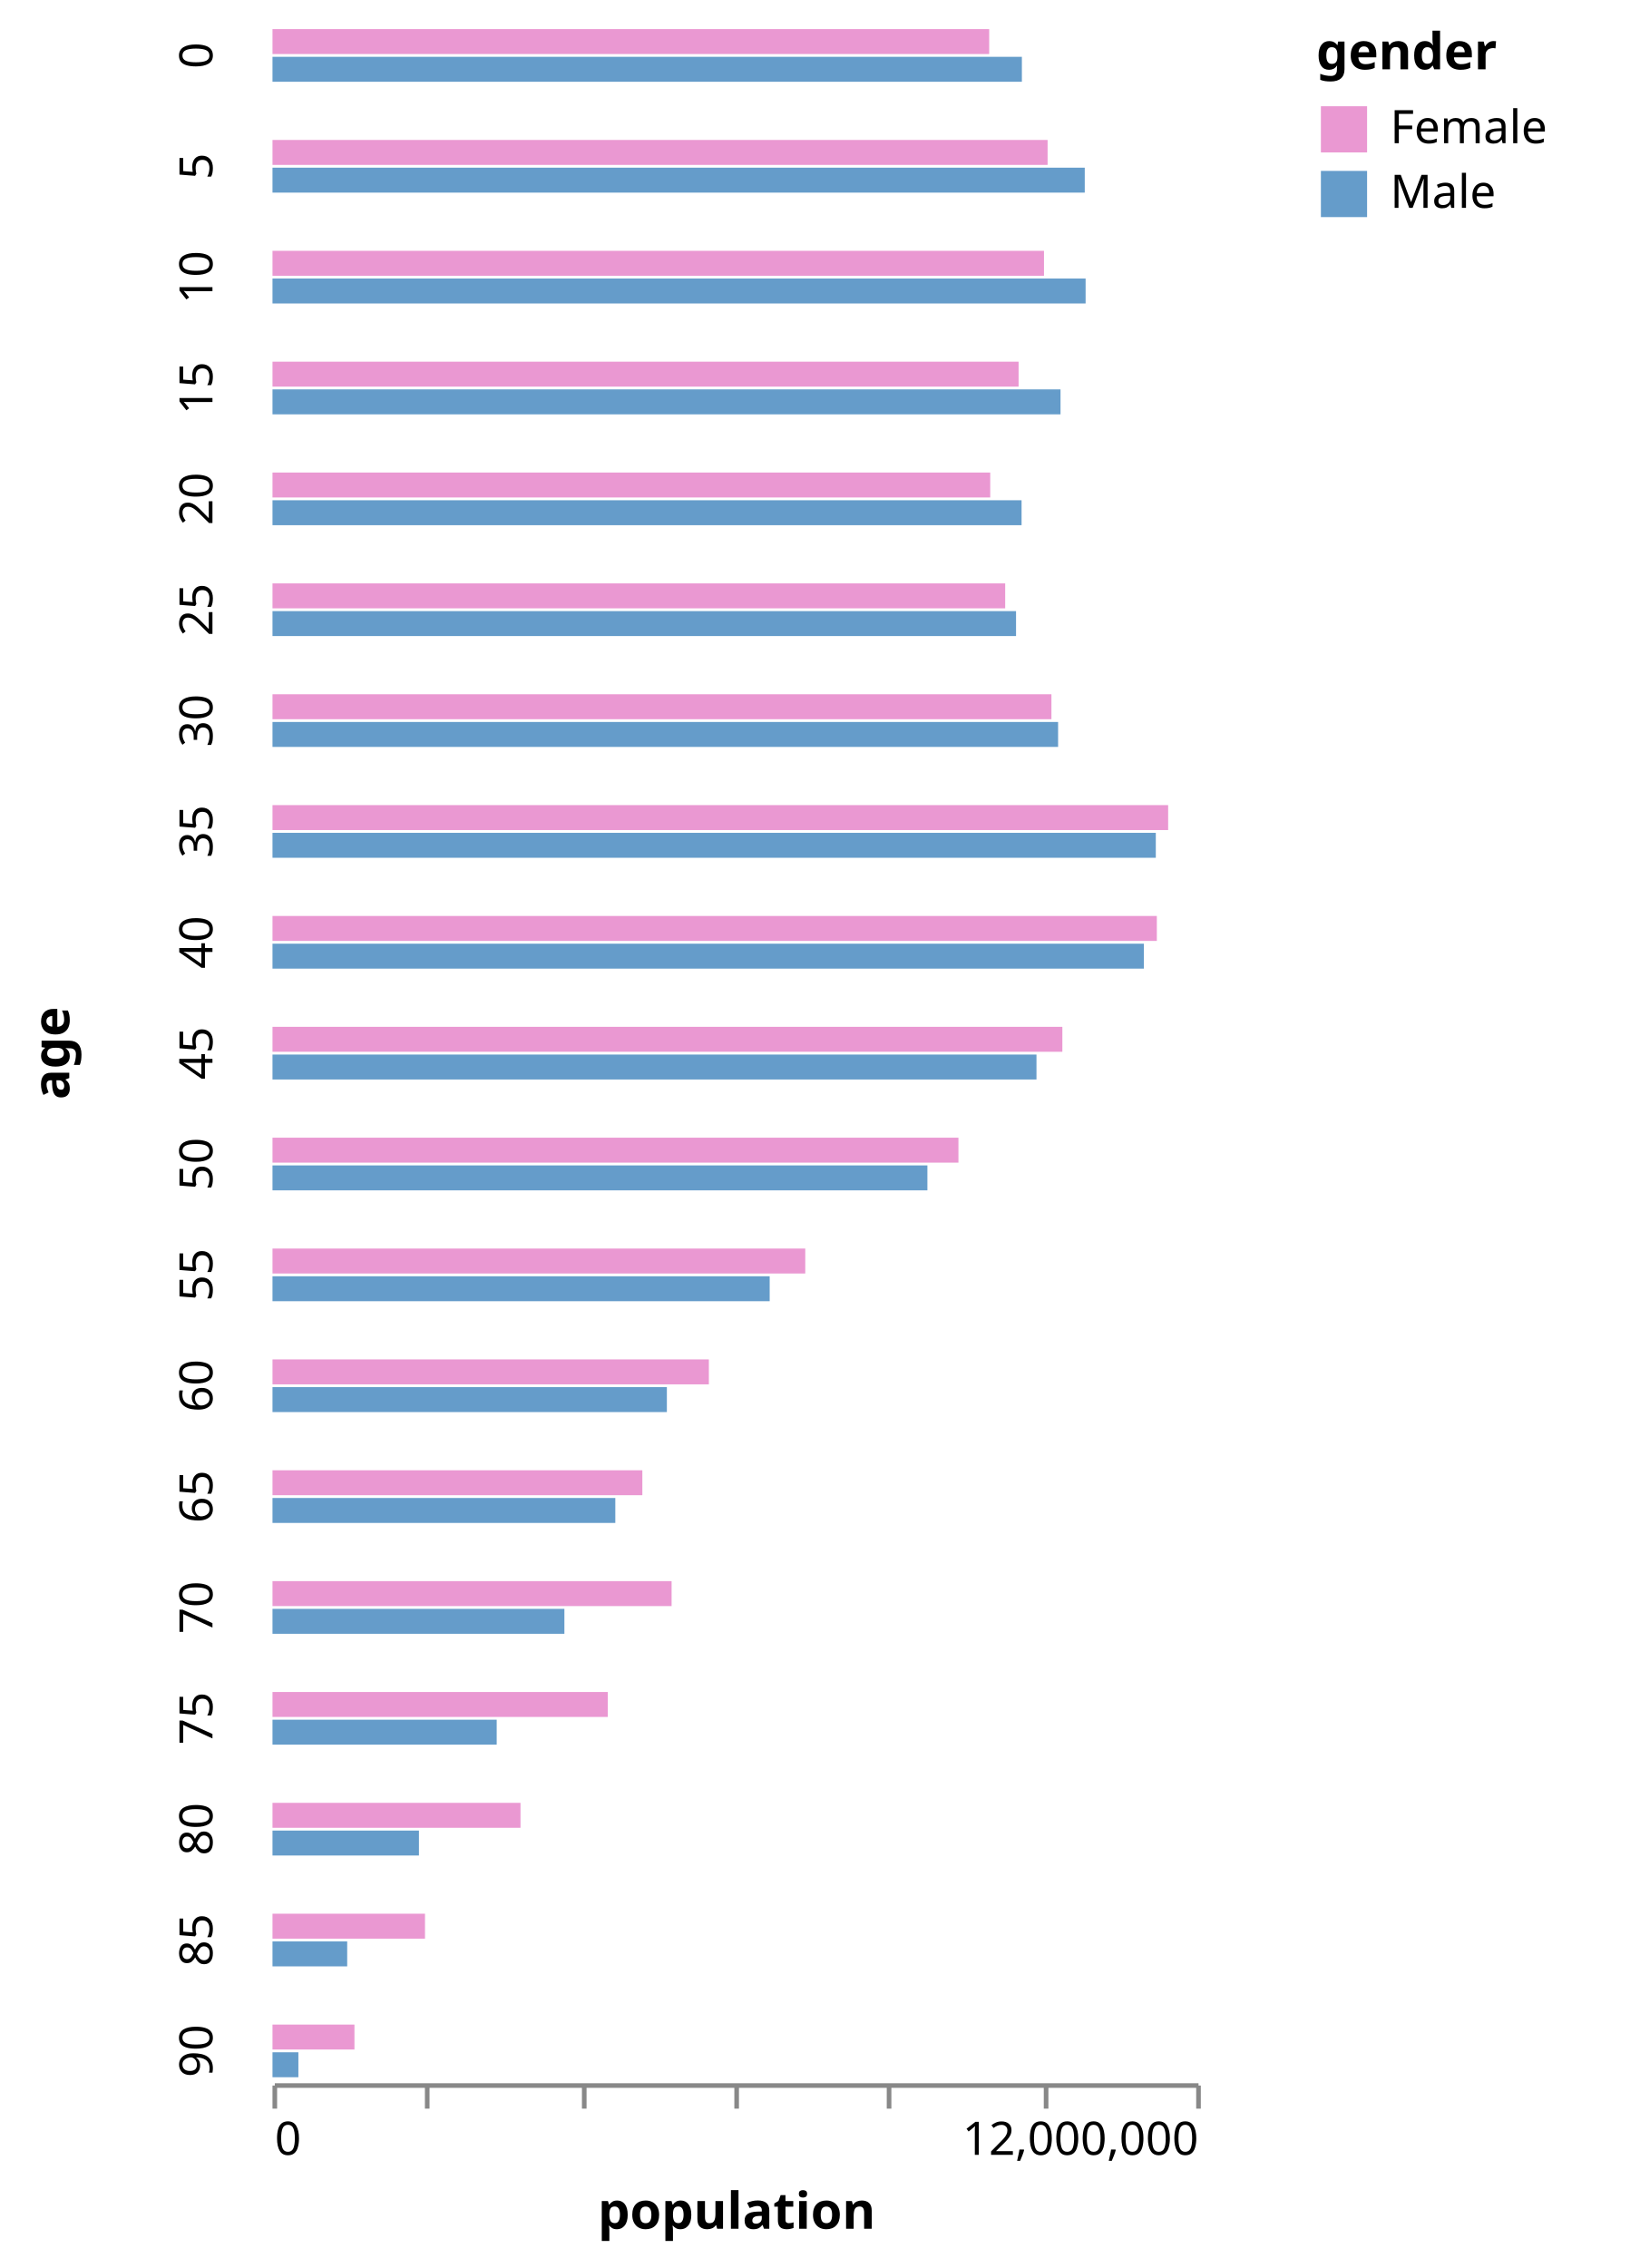
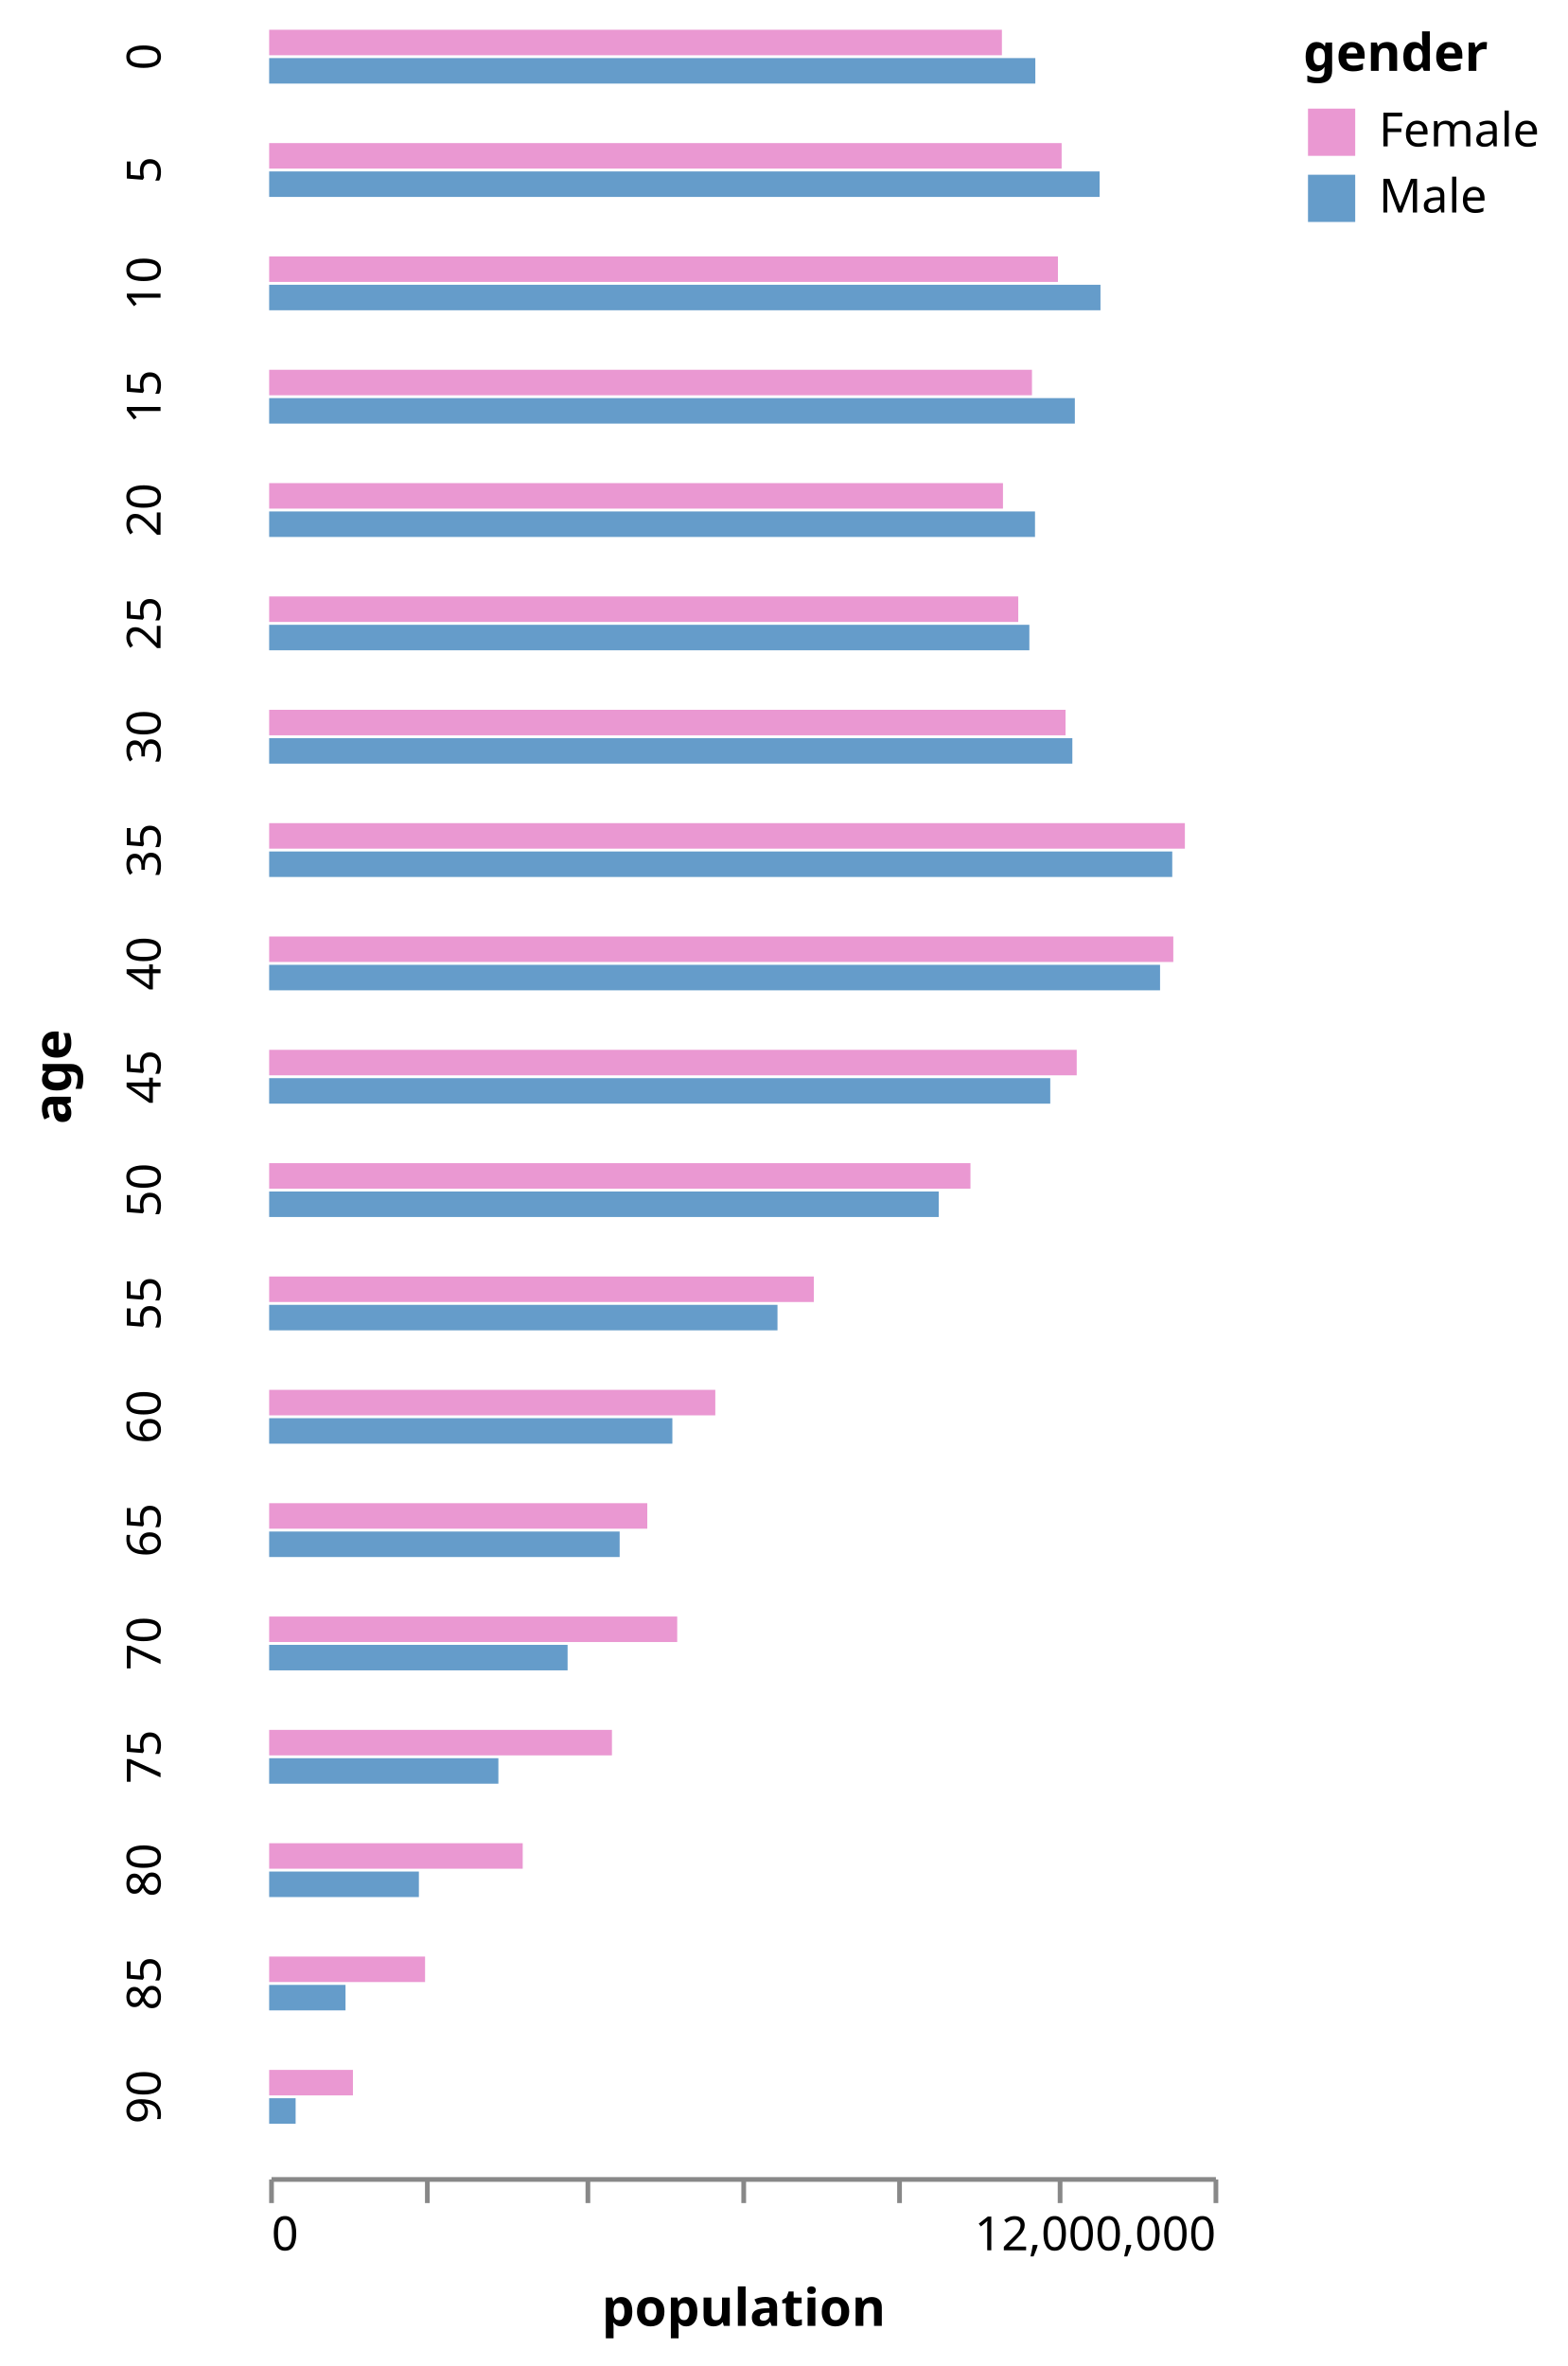
- <svg xmlns="http://www.w3.org/2000/svg" class="marks" width="355" height="491" viewBox="0 0 355 491" version="1.1">
-   <g transform="translate(59,6)">
+ <svg xmlns="http://www.w3.org/2000/svg" class="marks" width="332" height="501" viewBox="0 0 332 501" version="1.1">
+   <g transform="translate(57,6)">
    <g class="mark-group role-frame root">
      <g transform="translate(0,0)">
        <path class="background" d="M0,0h0v0h0Z" style="fill: none;" />
        <g>
-           <g class="mark-group role-row-title row-title">
-             <g transform="translate(-32,222)">
+           <g class="mark-group role-row-title row_title">
+             <g transform="translate(-42,222)">
              <path class="background" d="M0,0h0v0h0Z" style="fill: none;" />
              <g>
-                 <g class="mark-text role-title" style="pointer-events: none;">
-                   <text text-anchor="middle" transform="translate(-10,0) rotate(-90) translate(0,-2)" style="font-family: sans-serif; font-size: 11px; font-weight: bold; fill: #000; opacity: 1;">age</text>
+                 <g class="mark-text role-row-title-text">
+                   <text text-anchor="middle" transform="translate(0,0) rotate(270)" style="font-family: sans-serif; font-size: 11px; font-weight: bold; fill: #000;">age</text>
                </g>
              </g>
            </g>
          </g>
          <g class="mark-group role-row-header row_header">
-             <g transform="translate(-1,0)">
+             <g transform="translate(-11,0)">
              <path class="background" d="M0,0h0v12h0Z" style="fill: none;" />
              <g>
                <g class="mark-text role-title" style="pointer-events: none;">
                  <text text-anchor="middle" transform="translate(-10,6) rotate(-90) translate(0,-2)" style="font-family: sans-serif; font-size: 10px; fill: #000; opacity: 1;">0</text>
                </g>
              </g>
            </g>
-             <g transform="translate(-1,24)">
+             <g transform="translate(-11,24)">
              <path class="background" d="M0,0h0v12h0Z" style="fill: none;" />
              <g>
                <g class="mark-text role-title" style="pointer-events: none;">
                  <text text-anchor="middle" transform="translate(-10,6) rotate(-90) translate(0,-2)" style="font-family: sans-serif; font-size: 10px; fill: #000; opacity: 1;">5</text>
                </g>
              </g>
            </g>
-             <g transform="translate(-1,48)">
+             <g transform="translate(-11,48)">
              <path class="background" d="M0,0h0v12h0Z" style="fill: none;" />
              <g>
                <g class="mark-text role-title" style="pointer-events: none;">
                  <text text-anchor="middle" transform="translate(-10,6) rotate(-90) translate(0,-2)" style="font-family: sans-serif; font-size: 10px; fill: #000; opacity: 1;">10</text>
                </g>
              </g>
            </g>
-             <g transform="translate(-1,72)">
+             <g transform="translate(-11,72)">
              <path class="background" d="M0,0h0v12h0Z" style="fill: none;" />
              <g>
                <g class="mark-text role-title" style="pointer-events: none;">
                  <text text-anchor="middle" transform="translate(-10,6) rotate(-90) translate(0,-2)" style="font-family: sans-serif; font-size: 10px; fill: #000; opacity: 1;">15</text>
                </g>
              </g>
            </g>
-             <g transform="translate(-1,96)">
+             <g transform="translate(-11,96)">
              <path class="background" d="M0,0h0v12h0Z" style="fill: none;" />
              <g>
                <g class="mark-text role-title" style="pointer-events: none;">
                  <text text-anchor="middle" transform="translate(-10,6) rotate(-90) translate(0,-2)" style="font-family: sans-serif; font-size: 10px; fill: #000; opacity: 1;">20</text>
                </g>
              </g>
            </g>
-             <g transform="translate(-1,120)">
+             <g transform="translate(-11,120)">
              <path class="background" d="M0,0h0v12h0Z" style="fill: none;" />
              <g>
                <g class="mark-text role-title" style="pointer-events: none;">
                  <text text-anchor="middle" transform="translate(-10,6) rotate(-90) translate(0,-2)" style="font-family: sans-serif; font-size: 10px; fill: #000; opacity: 1;">25</text>
                </g>
              </g>
            </g>
-             <g transform="translate(-1,144)">
+             <g transform="translate(-11,144)">
              <path class="background" d="M0,0h0v12h0Z" style="fill: none;" />
              <g>
                <g class="mark-text role-title" style="pointer-events: none;">
                  <text text-anchor="middle" transform="translate(-10,6) rotate(-90) translate(0,-2)" style="font-family: sans-serif; font-size: 10px; fill: #000; opacity: 1;">30</text>
                </g>
              </g>
            </g>
-             <g transform="translate(-1,168)">
+             <g transform="translate(-11,168)">
              <path class="background" d="M0,0h0v12h0Z" style="fill: none;" />
              <g>
                <g class="mark-text role-title" style="pointer-events: none;">
                  <text text-anchor="middle" transform="translate(-10,6) rotate(-90) translate(0,-2)" style="font-family: sans-serif; font-size: 10px; fill: #000; opacity: 1;">35</text>
                </g>
              </g>
            </g>
-             <g transform="translate(-1,192)">
+             <g transform="translate(-11,192)">
              <path class="background" d="M0,0h0v12h0Z" style="fill: none;" />
              <g>
                <g class="mark-text role-title" style="pointer-events: none;">
                  <text text-anchor="middle" transform="translate(-10,6) rotate(-90) translate(0,-2)" style="font-family: sans-serif; font-size: 10px; fill: #000; opacity: 1;">40</text>
                </g>
              </g>
            </g>
-             <g transform="translate(-1,216)">
+             <g transform="translate(-11,216)">
              <path class="background" d="M0,0h0v12h0Z" style="fill: none;" />
              <g>
                <g class="mark-text role-title" style="pointer-events: none;">
                  <text text-anchor="middle" transform="translate(-10,6) rotate(-90) translate(0,-2)" style="font-family: sans-serif; font-size: 10px; fill: #000; opacity: 1;">45</text>
                </g>
              </g>
            </g>
-             <g transform="translate(-1,240)">
+             <g transform="translate(-11,240)">
              <path class="background" d="M0,0h0v12h0Z" style="fill: none;" />
              <g>
                <g class="mark-text role-title" style="pointer-events: none;">
                  <text text-anchor="middle" transform="translate(-10,6) rotate(-90) translate(0,-2)" style="font-family: sans-serif; font-size: 10px; fill: #000; opacity: 1;">50</text>
                </g>
              </g>
            </g>
-             <g transform="translate(-1,264)">
+             <g transform="translate(-11,264)">
              <path class="background" d="M0,0h0v12h0Z" style="fill: none;" />
              <g>
                <g class="mark-text role-title" style="pointer-events: none;">
                  <text text-anchor="middle" transform="translate(-10,6) rotate(-90) translate(0,-2)" style="font-family: sans-serif; font-size: 10px; fill: #000; opacity: 1;">55</text>
                </g>
              </g>
            </g>
-             <g transform="translate(-1,288)">
+             <g transform="translate(-11,288)">
              <path class="background" d="M0,0h0v12h0Z" style="fill: none;" />
              <g>
                <g class="mark-text role-title" style="pointer-events: none;">
                  <text text-anchor="middle" transform="translate(-10,6) rotate(-90) translate(0,-2)" style="font-family: sans-serif; font-size: 10px; fill: #000; opacity: 1;">60</text>
                </g>
              </g>
            </g>
-             <g transform="translate(-1,312)">
+             <g transform="translate(-11,312)">
              <path class="background" d="M0,0h0v12h0Z" style="fill: none;" />
              <g>
                <g class="mark-text role-title" style="pointer-events: none;">
                  <text text-anchor="middle" transform="translate(-10,6) rotate(-90) translate(0,-2)" style="font-family: sans-serif; font-size: 10px; fill: #000; opacity: 1;">65</text>
                </g>
              </g>
            </g>
-             <g transform="translate(-1,336)">
+             <g transform="translate(-11,336)">
              <path class="background" d="M0,0h0v12h0Z" style="fill: none;" />
              <g>
                <g class="mark-text role-title" style="pointer-events: none;">
                  <text text-anchor="middle" transform="translate(-10,6) rotate(-90) translate(0,-2)" style="font-family: sans-serif; font-size: 10px; fill: #000; opacity: 1;">70</text>
                </g>
              </g>
            </g>
-             <g transform="translate(-1,360)">
+             <g transform="translate(-11,360)">
              <path class="background" d="M0,0h0v12h0Z" style="fill: none;" />
              <g>
                <g class="mark-text role-title" style="pointer-events: none;">
                  <text text-anchor="middle" transform="translate(-10,6) rotate(-90) translate(0,-2)" style="font-family: sans-serif; font-size: 10px; fill: #000; opacity: 1;">75</text>
                </g>
              </g>
            </g>
-             <g transform="translate(-1,384)">
+             <g transform="translate(-11,384)">
              <path class="background" d="M0,0h0v12h0Z" style="fill: none;" />
              <g>
                <g class="mark-text role-title" style="pointer-events: none;">
                  <text text-anchor="middle" transform="translate(-10,6) rotate(-90) translate(0,-2)" style="font-family: sans-serif; font-size: 10px; fill: #000; opacity: 1;">80</text>
                </g>
              </g>
            </g>
-             <g transform="translate(-1,408)">
+             <g transform="translate(-11,408)">
              <path class="background" d="M0,0h0v12h0Z" style="fill: none;" />
              <g>
                <g class="mark-text role-title" style="pointer-events: none;">
                  <text text-anchor="middle" transform="translate(-10,6) rotate(-90) translate(0,-2)" style="font-family: sans-serif; font-size: 10px; fill: #000; opacity: 1;">85</text>
                </g>
              </g>
            </g>
-             <g transform="translate(-1,432)">
+             <g transform="translate(-11,432)">
              <path class="background" d="M0,0h0v12h0Z" style="fill: none;" />
              <g>
                <g class="mark-text role-title" style="pointer-events: none;">
                  <text text-anchor="middle" transform="translate(-10,6) rotate(-90) translate(0,-2)" style="font-family: sans-serif; font-size: 10px; fill: #000; opacity: 1;">90</text>
                </g>
              </g>
            </g>
          </g>
          <g class="mark-group role-column-footer column_footer">
-             <g transform="translate(0,445)">
+             <g transform="translate(0,455)">
              <path class="background" d="M0,0h200v0h-200Z" style="fill: none;" />
              <g>
                <g class="mark-group role-axis">
                  <g transform="translate(0.5,0.5)">
                    <path class="background" d="M0,0h0v0h0Z" style="pointer-events: none; fill: none;" />
                    <g>
                      <g class="mark-rule role-axis-tick" style="pointer-events: none;">
                        <line transform="translate(0,0)" x2="0" y2="5" style="fill: none; stroke: #888; stroke-width: 1; opacity: 1;" />
                        <line transform="translate(33,0)" x2="0" y2="5" style="fill: none; stroke: #888; stroke-width: 1; opacity: 1;" />
                        <line transform="translate(67,0)" x2="0" y2="5" style="fill: none; stroke: #888; stroke-width: 1; opacity: 1;" />
                        <line transform="translate(100,0)" x2="0" y2="5" style="fill: none; stroke: #888; stroke-width: 1; opacity: 1;" />
                        <line transform="translate(133,0)" x2="0" y2="5" style="fill: none; stroke: #888; stroke-width: 1; opacity: 1;" />
                        <line transform="translate(167,0)" x2="0" y2="5" style="fill: none; stroke: #888; stroke-width: 1; opacity: 1;" />
                        <line transform="translate(200,0)" x2="0" y2="5" style="fill: none; stroke: #888; stroke-width: 1; opacity: 1;" />
                      </g>
                      <g class="mark-text role-axis-label" style="pointer-events: none;">
                        <text text-anchor="start" transform="translate(0,15)" style="font-family: sans-serif; font-size: 10px; fill: #000; opacity: 1;">0</text>
                        <text text-anchor="middle" transform="translate(33.33333,15)" style="font-family: sans-serif; font-size: 10px; fill: #000; opacity: 0;">2,000,000</text>
                        <text text-anchor="middle" transform="translate(66.66667,15)" style="font-family: sans-serif; font-size: 10px; fill: #000; opacity: 0;">4,000,000</text>
                        <text text-anchor="middle" transform="translate(100,15)" style="font-family: sans-serif; font-size: 10px; fill: #000; opacity: 0;">6,000,000</text>
                        <text text-anchor="middle" transform="translate(133.3333,15)" style="font-family: sans-serif; font-size: 10px; fill: #000; opacity: 0;">8,000,000</text>
                        <text text-anchor="middle" transform="translate(166.6667,15)" style="font-family: sans-serif; font-size: 10px; fill: #000; opacity: 0;">10,000,000</text>
                        <text text-anchor="end" transform="translate(200,15)" style="font-family: sans-serif; font-size: 10px; fill: #000; opacity: 1;">12,000,000</text>
                      </g>
                      <g class="mark-rule role-axis-domain" style="pointer-events: none;">
                        <line transform="translate(0,0)" x2="200" y2="0" style="fill: none; stroke: #888; stroke-width: 1; opacity: 1;" />
                      </g>
                      <g class="mark-text role-axis-title" style="pointer-events: none;">
                        <text text-anchor="middle" transform="translate(100,31)" style="font-family: sans-serif; font-size: 11px; font-weight: bold; fill: #000; opacity: 1;">population</text>
                      </g>
                    </g>
                  </g>
                </g>
              </g>
            </g>
          </g>
          <g class="mark-group role-scope cell">
            <g transform="translate(0,0)">
              <path class="background" d="M0.5,0.5h200v12h-200Z" style="fill: none; stroke: none;" />
              <g>
                <g class="mark-rect role-mark child_marks">
                  <path d="M0,6.3h162.256v5.4h-162.256Z" style="fill: #659CCA;" />
                  <path d="M0,0.3h155.179v5.4h-155.179Z" style="fill: #EA98D2;" />
                </g>
              </g>
            </g>
            <g transform="translate(0,24)">
              <path class="background" d="M0.5,0.5h200v12h-200Z" style="fill: none; stroke: none;" />
              <g>
                <g class="mark-rect role-mark child_marks">
                  <path d="M0,6.3h175.869v5.4h-175.869Z" style="fill: #659CCA;" />
                  <path d="M0,0.3h167.826v5.4h-167.826Z" style="fill: #EA98D2;" />
                </g>
              </g>
            </g>
            <g transform="translate(0,48)">
              <path class="background" d="M0.5,0.5h200v12h-200Z" style="fill: none; stroke: none;" />
              <g>
                <g class="mark-rect role-mark child_marks">
                  <path d="M0,6.3h176.054v5.4h-176.054Z" style="fill: #659CCA;" />
                  <path d="M0,0.3h167.042v5.4h-167.042Z" style="fill: #EA98D2;" />
                </g>
              </g>
            </g>
            <g transform="translate(0,72)">
              <path class="background" d="M0.5,0.5h200v12h-200Z" style="fill: none; stroke: none;" />
              <g>
                <g class="mark-rect role-mark child_marks">
                  <path d="M0,6.3h170.624v5.4h-170.624Z" style="fill: #659CCA;" />
                  <path d="M0,0.3h161.544v5.4h-161.544Z" style="fill: #EA98D2;" />
                </g>
              </g>
            </g>
            <g transform="translate(0,96)">
              <path class="background" d="M0.5,0.5h200v12h-200Z" style="fill: none; stroke: none;" />
              <g>
                <g class="mark-rect role-mark child_marks">
                  <path d="M0,6.3h162.189v5.4h-162.189Z" style="fill: #659CCA;" />
                  <path d="M0,0.3h155.404v5.4h-155.404Z" style="fill: #EA98D2;" />
                </g>
              </g>
            </g>
            <g transform="translate(0,120)">
              <path class="background" d="M0.5,0.5h200v12h-200Z" style="fill: none; stroke: none;" />
              <g>
                <g class="mark-rect role-mark child_marks">
                  <path d="M0,6.3h160.992v5.4h-160.992Z" style="fill: #659CCA;" />
                  <path d="M0,0.3h158.642v5.4h-158.642Z" style="fill: #EA98D2;" />
                </g>
              </g>
            </g>
            <g transform="translate(0,144)">
              <path class="background" d="M0.5,0.5h200v12h-200Z" style="fill: none; stroke: none;" />
              <g>
                <g class="mark-rect role-mark child_marks">
                  <path d="M0,6.3h170.098v5.4h-170.098Z" style="fill: #659CCA;" />
                  <path d="M0,0.3h168.655v5.4h-168.655Z" style="fill: #EA98D2;" />
                </g>
              </g>
            </g>
            <g transform="translate(0,168)">
              <path class="background" d="M0.5,0.5h200v12h-200Z" style="fill: none; stroke: none;" />
              <g>
                <g class="mark-rect role-mark child_marks">
                  <path d="M0,6.3h191.253v5.4h-191.253Z" style="fill: #659CCA;" />
                  <path d="M0,0.3h193.927v5.4h-193.927Z" style="fill: #EA98D2;" />
                </g>
              </g>
            </g>
            <g transform="translate(0,192)">
              <path class="background" d="M0.5,0.5h200v12h-200Z" style="fill: none; stroke: none;" />
              <g>
                <g class="mark-rect role-mark child_marks">
                  <path d="M0,6.3h188.671v5.4h-188.671Z" style="fill: #659CCA;" />
                  <path d="M0,0.3h191.476v5.4h-191.476Z" style="fill: #EA98D2;" />
                </g>
              </g>
            </g>
            <g transform="translate(0,216)">
              <path class="background" d="M0.5,0.5h200v12h-200Z" style="fill: none; stroke: none;" />
              <g>
                <g class="mark-rect role-mark child_marks">
                  <path d="M0,6.3h165.417v5.4h-165.417Z" style="fill: #659CCA;" />
                  <path d="M0,0.3h171.021v5.4h-171.021Z" style="fill: #EA98D2;" />
                </g>
              </g>
            </g>
            <g transform="translate(0,240)">
              <path class="background" d="M0.5,0.5h200v12h-200Z" style="fill: none; stroke: none;" />
              <g>
                <g class="mark-rect role-mark child_marks">
                  <path d="M0,6.3h141.799v5.4h-141.799Z" style="fill: #659CCA;" />
                  <path d="M0,0.3h148.519v5.4h-148.519Z" style="fill: #EA98D2;" />
                </g>
              </g>
            </g>
            <g transform="translate(0,264)">
              <path class="background" d="M0.5,0.5h200v12h-200Z" style="fill: none; stroke: none;" />
              <g>
                <g class="mark-rect role-mark child_marks">
                  <path d="M0,6.3h107.651v5.4h-107.651Z" style="fill: #659CCA;" />
                  <path d="M0,0.3h115.354v5.4h-115.354Z" style="fill: #EA98D2;" />
                </g>
              </g>
            </g>
            <g transform="translate(0,288)">
              <path class="background" d="M0.5,0.5h200v12h-200Z" style="fill: none; stroke: none;" />
              <g>
                <g class="mark-rect role-mark child_marks">
                  <path d="M0,6.3h85.39v5.4h-85.39Z" style="fill: #659CCA;" />
                  <path d="M0,0.3h94.483v5.4h-94.483Z" style="fill: #EA98D2;" />
                </g>
              </g>
            </g>
            <g transform="translate(0,312)">
              <path class="background" d="M0.5,0.5h200v12h-200Z" style="fill: none; stroke: none;" />
              <g>
                <g class="mark-rect role-mark child_marks">
                  <path d="M0,6.3h74.227v5.4h-74.227Z" style="fill: #659CCA;" />
                  <path d="M0,0.3h80.08v5.4h-80.08Z" style="fill: #EA98D2;" />
                </g>
              </g>
            </g>
            <g transform="translate(0,336)">
              <path class="background" d="M0.5,0.5h200v12h-200Z" style="fill: none; stroke: none;" />
              <g>
                <g class="mark-rect role-mark child_marks">
                  <path d="M0,6.3h63.202v5.4h-63.202Z" style="fill: #659CCA;" />
                  <path d="M0,0.3h86.414v5.4h-86.414Z" style="fill: #EA98D2;" />
                </g>
              </g>
            </g>
            <g transform="translate(0,360)">
              <path class="background" d="M0.5,0.5h200v12h-200Z" style="fill: none; stroke: none;" />
              <g>
                <g class="mark-rect role-mark child_marks">
                  <path d="M0,6.3h48.544v5.4h-48.544Z" style="fill: #659CCA;" />
                  <path d="M0,0.3h72.594v5.4h-72.594Z" style="fill: #EA98D2;" />
                </g>
              </g>
            </g>
            <g transform="translate(0,384)">
              <path class="background" d="M0.5,0.5h200v12h-200Z" style="fill: none; stroke: none;" />
              <g>
                <g class="mark-rect role-mark child_marks">
                  <path d="M0,6.3h31.711v5.4h-31.711Z" style="fill: #659CCA;" />
                  <path d="M0,0.3h53.698v5.4h-53.698Z" style="fill: #EA98D2;" />
                </g>
              </g>
            </g>
            <g transform="translate(0,408)">
              <path class="background" d="M0.5,0.5h200v12h-200Z" style="fill: none; stroke: none;" />
              <g>
                <g class="mark-rect role-mark child_marks">
                  <path d="M0,6.3h16.173v5.4h-16.173Z" style="fill: #659CCA;" />
                  <path d="M0,0.3h33.019v5.4h-33.019Z" style="fill: #EA98D2;" />
                </g>
              </g>
            </g>
            <g transform="translate(0,432)">
              <path class="background" d="M0.5,0.5h200v12h-200Z" style="fill: none; stroke: none;" />
              <g>
                <g class="mark-rect role-mark child_marks">
                  <path d="M0,6.3h5.605v5.4h-5.605Z" style="fill: #659CCA;" />
                  <path d="M0,0.3h17.743v5.4h-17.743Z" style="fill: #EA98D2;" />
                </g>
              </g>
            </g>
          </g>
          <g class="mark-group role-legend">
-             <g transform="translate(226,0)">
-               <path class="background" d="M0,0h65v42h-65Z" style="pointer-events: none; fill: none;" />
+             <g transform="translate(219,0)">
+               <path class="background" d="M0,0h51v42h-51Z" style="pointer-events: none; fill: none;" />
              <g>
                <g class="mark-group role-legend-entry">
                  <g transform="translate(0,16)">
                    <path class="background" d="M0,0h0v0h0Z" style="pointer-events: none; fill: none;" />
                    <g>
                      <g class="mark-group role-scope">
                        <g transform="translate(0,0)">
-                           <path class="background" d="M0,0h65v12h-65Z" style="pointer-events: none; fill: none; opacity: 1;" />
+                           <path class="background" d="M0,0h51v12h-51Z" style="pointer-events: none; fill: none; opacity: 1;" />
                          <g>
                            <g class="mark-symbol role-legend-symbol" style="pointer-events: none;">
                              <path transform="translate(6,6)" d="M-5,-5h10v10h-10Z" style="fill: #EA98D2; stroke-width: 1.5; opacity: 1;" />
                            </g>
                            <g class="mark-text role-legend-label" style="pointer-events: none;">
                              <text text-anchor="start" transform="translate(16,9)" style="font-family: sans-serif; font-size: 10px; fill: #000; opacity: 1;">Female</text>
                            </g>
                          </g>
                        </g>
                        <g transform="translate(0,14)">
-                           <path class="background" d="M0,0h65v12h-65Z" style="pointer-events: none; fill: none; opacity: 1;" />
+                           <path class="background" d="M0,0h51v12h-51Z" style="pointer-events: none; fill: none; opacity: 1;" />
                          <g>
                            <g class="mark-symbol role-legend-symbol" style="pointer-events: none;">
                              <path transform="translate(6,6)" d="M-5,-5h10v10h-10Z" style="fill: #659CCA; stroke-width: 1.5; opacity: 1;" />
                            </g>
                            <g class="mark-text role-legend-label" style="pointer-events: none;">
                              <text text-anchor="start" transform="translate(16,9)" style="font-family: sans-serif; font-size: 10px; fill: #000; opacity: 1;">Male</text>
                            </g>
                          </g>
                        </g>
                      </g>
                    </g>
                  </g>
                </g>
                <g class="mark-text role-legend-title" style="pointer-events: none;">
                  <text text-anchor="start" transform="translate(0,9)" style="font-family: sans-serif; font-size: 11px; font-weight: bold; fill: #000; opacity: 1;">gender</text>
                </g>
              </g>
            </g>
          </g>
        </g>
      </g>
    </g>
  </g>
</svg>
